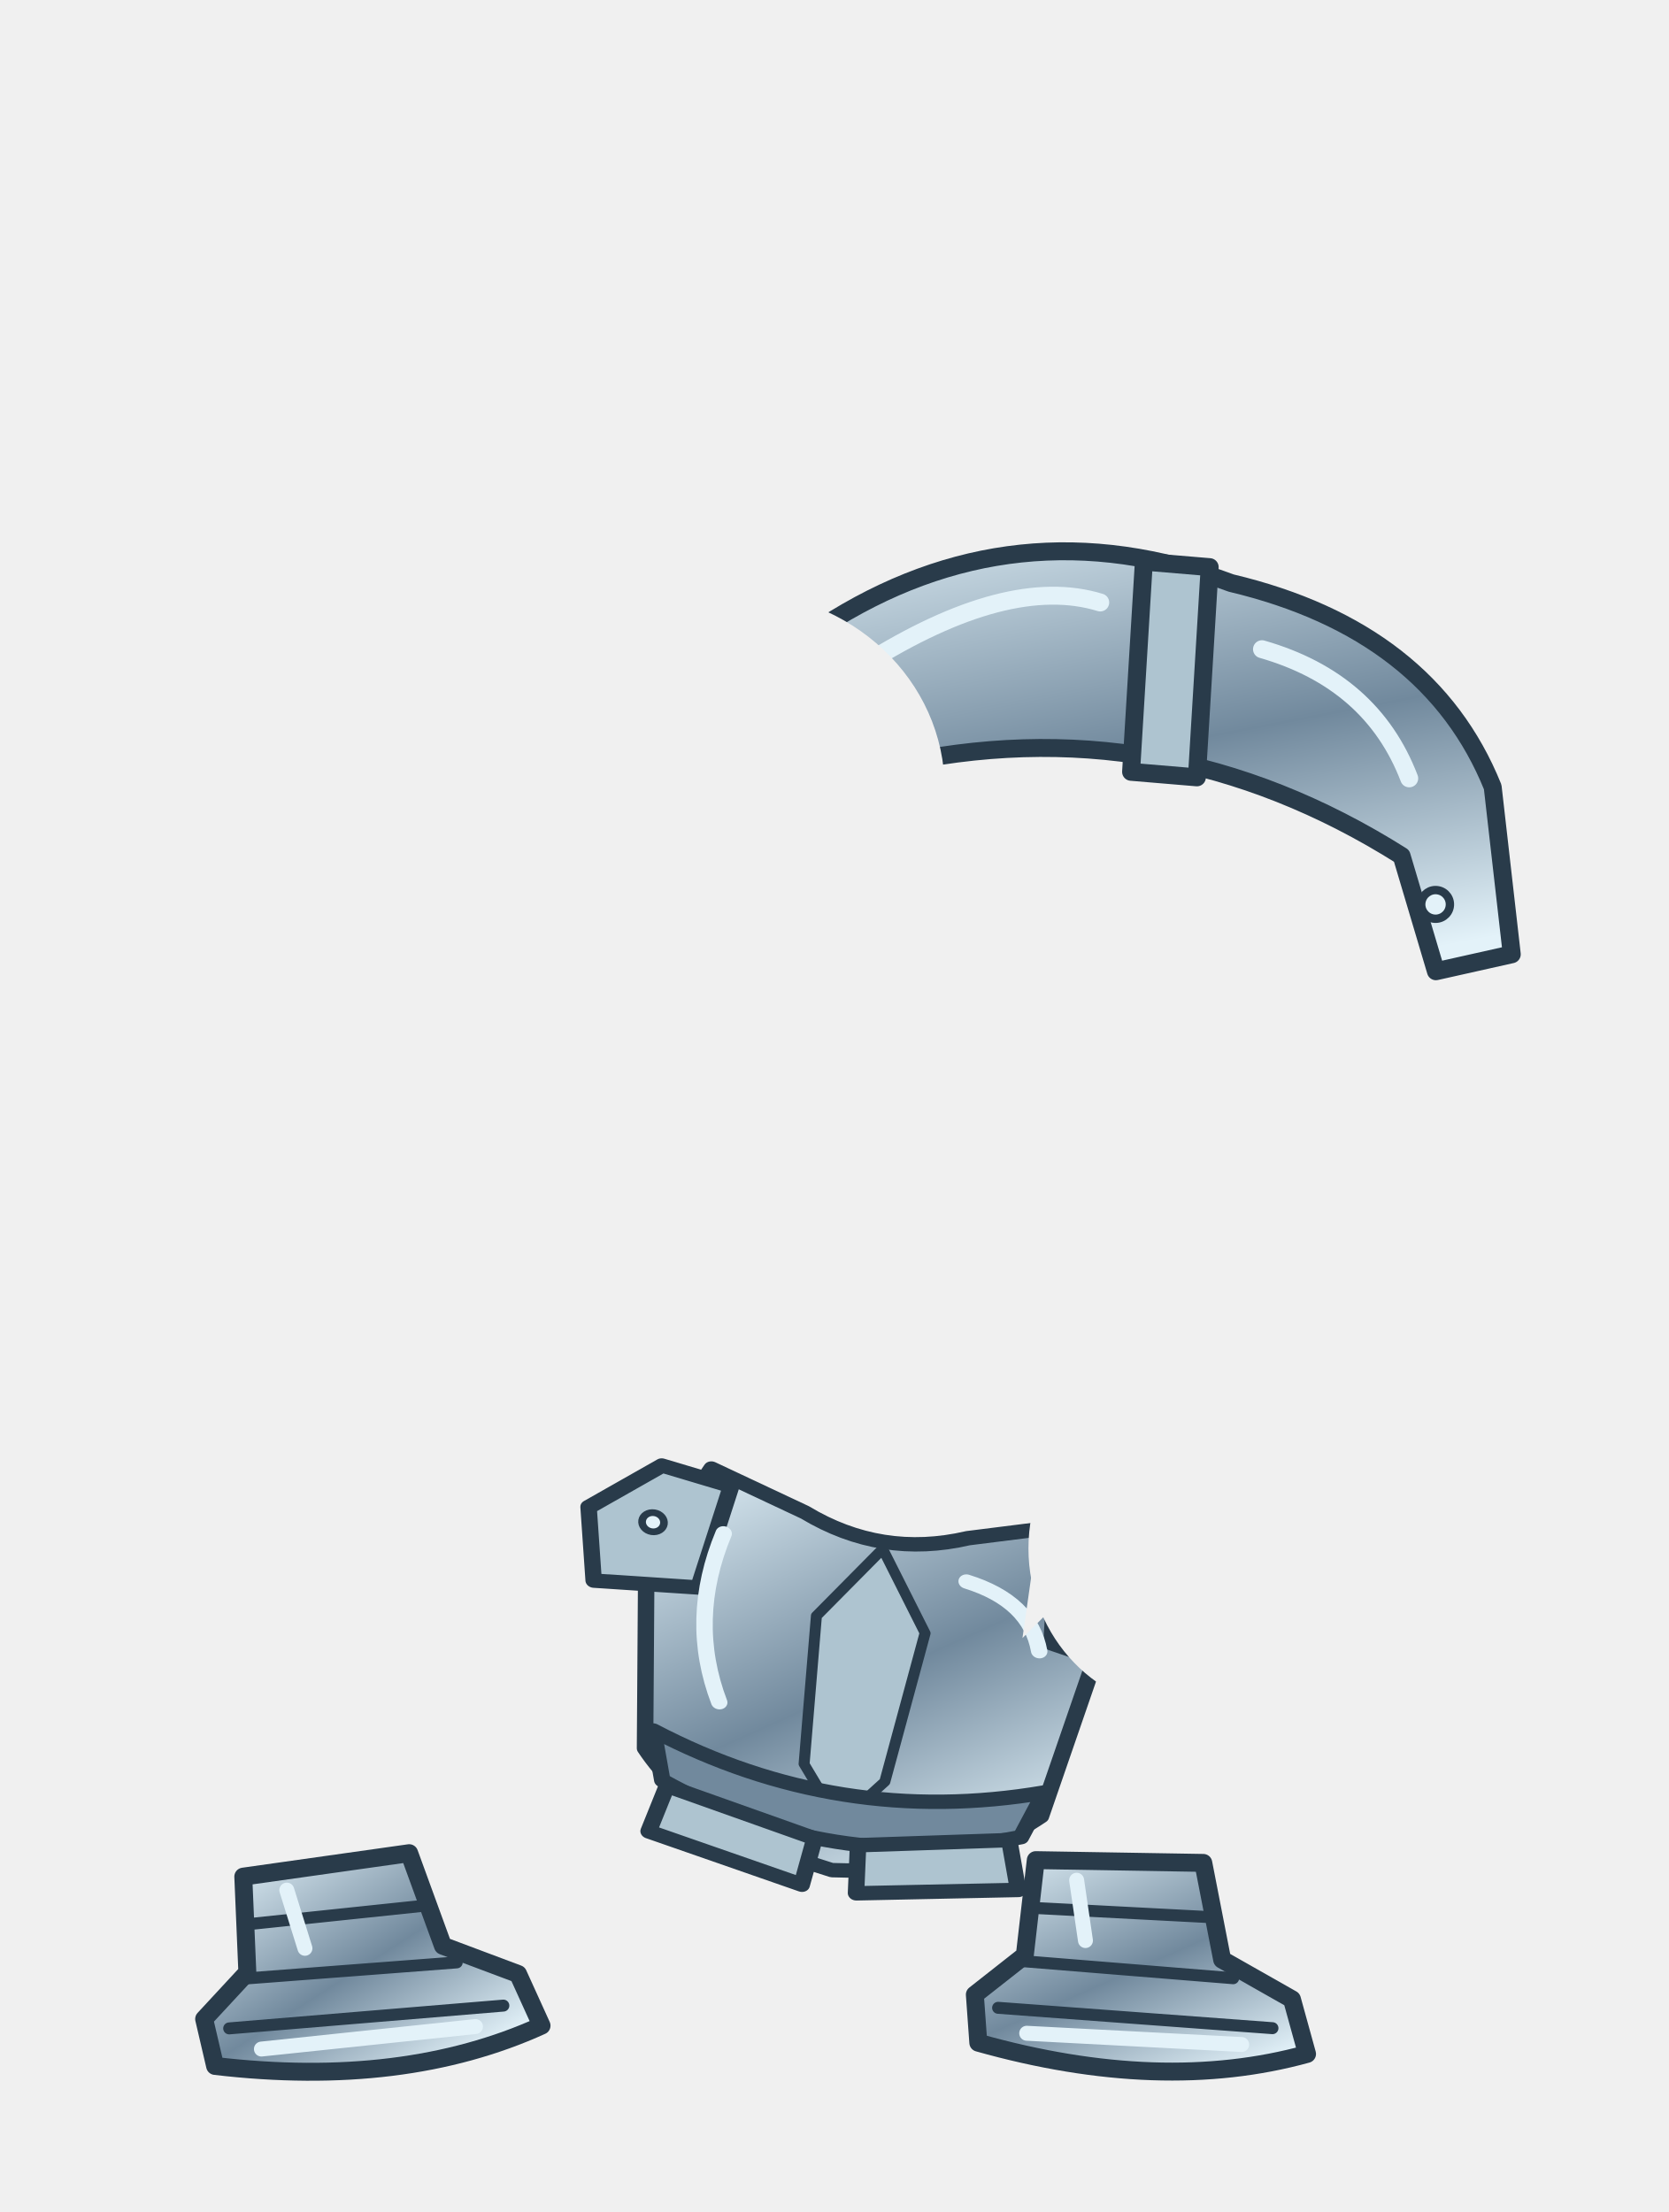
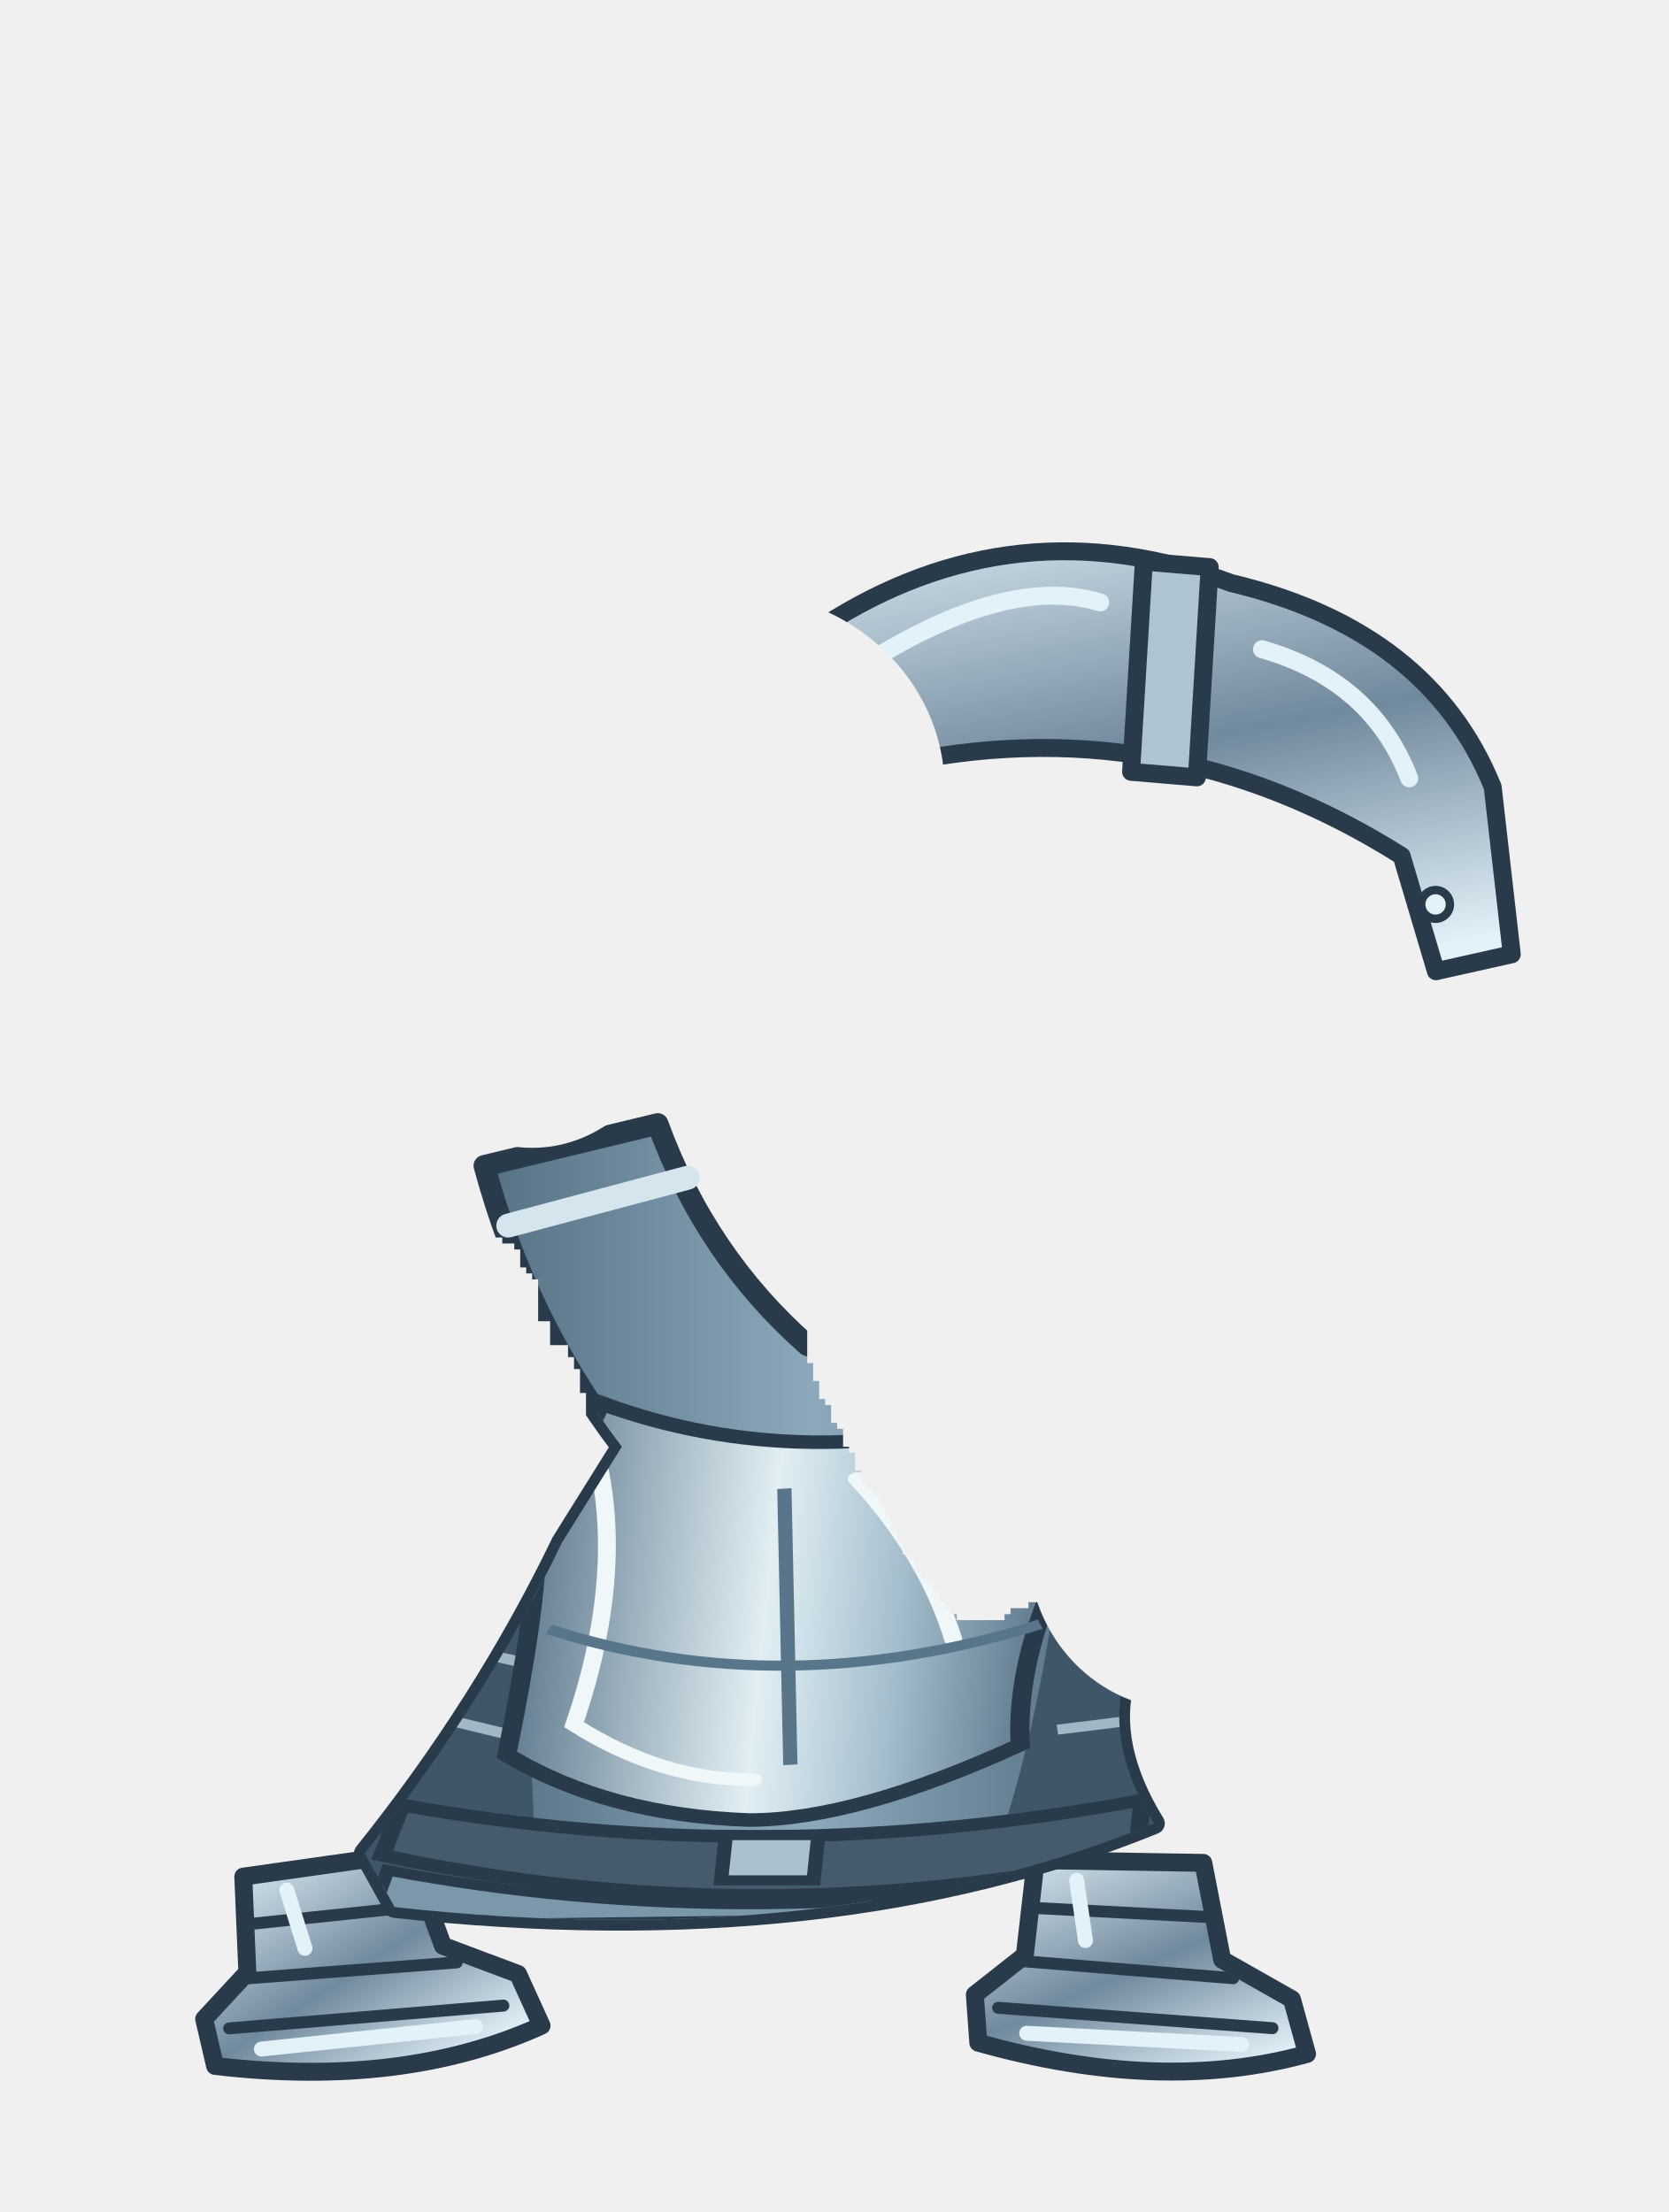
<svg xmlns="http://www.w3.org/2000/svg" width="279" height="370" viewBox="0 0 279 370" data-armor="steel" data-phase="attack" data-frame="2">
  <defs>
    <linearGradient id="metal" x1="0" y1="0" x2=".8" y2="1">
      <stop stop-color="#e3f2f9" />
      <stop offset=".55" stop-color="#71899d" />
      <stop offset="1" stop-color="#e3f2f9" />
    </linearGradient>
    <mask id="details" maskUnits="userSpaceOnUse" x="0" y="0" width="279" height="370">
      <rect width="279" height="370" fill="white" />
      <g fill="black">
        <ellipse data-protect="flower" cx="123" cy="132" rx="35" ry="33" />
        <ellipse data-protect="paw" cx="89" cy="163" rx="25" ry="29" />
        <ellipse data-protect="paw" cx="198" cy="259" rx="26" ry="27" />
-         <polygon data-protect="scarf" points="126,219 176,239 171,274 203,242 217,230" />
+         <path data-protect="scarf" d="M194 194h12v1H194ZM194 195h15v1H194ZM194 196h16v1H194ZM194 197h17v1H194ZM194 198h17v1H194ZM194 199h17v1H194ZM194 200h17v1H194ZM194 201h17v1H194ZM194 202h17v1H194ZM184 203h8v1H184ZM195 203h16v1H195ZM64 204h7v1H64ZM183 204h11v1H183ZM196 204h15v1H196ZM63 205h16v1H63ZM182 205h29v1H182ZM63 206h18v1H63ZM181 206h28v1H181ZM63 207h21v1H63ZM180 207h26v1H180ZM63 208h23v1H63ZM179 208h28v1H179ZM63 209h24v1H63ZM178 209h31v1H178ZM63 210h24v1H63ZM178 210h31v1H178ZM63 211h24v1H63ZM177 211h32v1H177ZM63 212h25v1H63ZM177 212h32v1H177ZM64 213h25v1H64ZM177 213h32v1H177ZM65 214h25v1H65ZM177 214h32v1H177ZM65 215h25v1H65ZM177 215h32v1H177ZM66 216h24v1H66ZM177 216h30v1H177ZM66 217h24v1H66ZM177 217h8v1H177ZM186 217h21v1H186ZM67 218h23v1H67ZM177 218h7v1H177ZM188 218h19v1H188ZM68 219h22v1H68ZM135 219h7v1H135ZM189 219h17v1H189ZM68 220h22v1H68ZM135 220h9v1H135ZM190 220h16v1H190ZM69 221h23v1H69ZM135 221h9v1H135ZM190 221h16v1H190ZM70 222h22v1H70ZM135 222h10v1H135ZM191 222h14v1H191ZM70 223h22v1H70ZM135 223h18v1H135ZM191 223h14v1H191ZM71 224h21v1H71ZM135 224h19v1H135ZM191 224h13v1H191ZM72 225h23v1H72ZM135 225h21v1H135ZM191 225h13v1H191ZM73 226h22v1H73ZM135 226h23v1H135ZM189 226h14v1H189ZM73 227h23v1H73ZM135 227h27v1H135ZM189 227h14v1H189ZM74 228h22v1H74ZM136 228h26v1H136ZM189 228h13v1H189ZM75 229h22v1H75ZM136 229h28v1H136ZM189 229h12v1H189ZM75 230h22v1H75ZM136 230h30v1H136ZM189 230h11v1H189ZM73 231h24v1H73ZM137 231h31v1H137ZM189 231h10v1H189ZM72 232h25v1H72ZM137 232h32v1H137ZM189 232h9v1H189ZM70 233h28v1H70ZM137 233h34v1H137ZM69 234h29v1H69ZM138 234h34v1H138ZM67 235h31v1H67ZM139 235h35v1H139ZM67 236h31v1H67ZM139 236h37v1H139ZM67 237h31v1H67ZM139 237h44v1H139ZM67 238h31v1H67ZM140 238h44v1H140ZM67 239h31v1H67ZM141 239h43v1H141ZM67 240h28v1H67ZM141 240h43v1H141ZM67 241h28v1H67ZM141 241h43v1H141ZM67 242h28v1H67ZM142 242h42v1H142ZM68 243h26v1H68ZM143 243h41v1H143ZM71 244h23v1H71ZM143 244h41v1H143ZM73 245h21v1H73ZM143 245h41v1H143ZM75 246h19v1H75ZM144 246h40v1H144ZM78 247h13v1H78ZM144 247h40v1H144ZM84 248h7v1H84ZM145 248h39v1H145ZM146 249h38v1H146ZM147 250h37v1H147ZM147 251h36v1H147ZM148 252h35v1H148ZM148 253h34v1H148ZM149 254h33v1H149ZM149 255h32v1H149ZM150 256h30v1H150ZM150 257h30v1H150ZM151 258h29v1H151ZM151 259h29v1H151ZM152 260h28v1H152ZM153 261h27v1H153ZM153 262h26v1H153ZM154 263h24v1H154ZM155 264h22v1H155ZM156 265h20v1H156ZM157 266h18v1H157ZM157 267h17v1H157ZM158 268h14v1H158ZM159 269h10v1H159ZM160 270h8v1H160Z" />
      </g>
    </mask>
  </defs>
  <g mask="url(#details)">
    <g transform="translate(60 335) rotate(-6)">
      <g data-part="boot">
        <path d="M-17 -23L11 -24L15 -8L27 -2L30 7Q6 15 -25 8L-26 0L-18 -7Z" fill="url(#metal)" stroke="#293b4a" stroke-width="3" stroke-linejoin="round" stroke-linecap="round" />
        <path d="M-16 -15H12M-18 -6L17 -5M-22 2L24 3" fill="none" stroke="#293b4a" stroke-width="2" stroke-linejoin="round" stroke-linecap="round" />
        <path d="M-10 -20L-8 -10M-17 6H19" fill="none" stroke="#e3f2f9" stroke-width="2.5" stroke-linejoin="round" stroke-linecap="round" />
      </g>
    </g>
    <g transform="translate(189 335) rotate(3)">
      <g data-part="boot">
        <path d="M-17 -23L11 -24L15 -8L27 -2L30 7Q6 15 -25 8L-26 0L-18 -7Z" fill="url(#metal)" stroke="#293b4a" stroke-width="3" stroke-linejoin="round" stroke-linecap="round" />
        <path d="M-16 -15H12M-18 -6L17 -5M-22 2L24 3" fill="none" stroke="#293b4a" stroke-width="2" stroke-linejoin="round" stroke-linecap="round" />
        <path d="M-10 -20L-8 -10M-17 6H19" fill="none" stroke="#e3f2f9" stroke-width="2.5" stroke-linejoin="round" stroke-linecap="round" />
      </g>
    </g>
-     <g transform="translate(144 282) rotate(9)">
-       <g data-part="chestplate" transform="scale(0.92 0.8)">
-         <path d="M-33 -40L-15 -34Q0 -27 15 -34L33 -40L42 -18L36 21Q22 36 0 39Q-25 35 -37 20L-42 -18Z" fill="url(#metal)" stroke="#293b4a" stroke-width="3" stroke-linejoin="round" stroke-linecap="round" />
-         <path d="M-42 -39L-29 -37L-32 -15L-51 -13L-54 -28Z" fill="#aec4d0" stroke="#293b4a" stroke-width="3" stroke-linejoin="round" stroke-linecap="round" />
-         <path d="M31 -38L43 -38L53 -27L48 -12L33 -15Z" fill="#aec4d0" stroke="#293b4a" stroke-width="3" stroke-linejoin="round" stroke-linecap="round" />
-         <path d="M0 -29L10 -13L7 19L0 29L-8 18L-10 -13Z" fill="#aec4d0" stroke="#293b4a" stroke-width="2" stroke-linejoin="round" stroke-linecap="round" />
-         <path d="M-29 -27Q-33 -8 -25 8M16 -25Q28 -23 31 -13" fill="none" stroke="#e3f2f9" stroke-width="3" stroke-linejoin="round" stroke-linecap="round" />
-         <path d="M-36 16Q0 30 36 16L33 26Q0 40 -33 26Z" fill="#71899d" stroke="#293b4a" stroke-width="3" stroke-linejoin="round" stroke-linecap="round" />
-         <path d="M-32 27L-4 33L-5 43L-34 37ZM4 33L31 27L34 37L5 43Z" fill="#aec4d0" stroke="#293b4a" stroke-width="3" stroke-linejoin="round" stroke-linecap="round" />
-         <circle cx="-42" cy="-27" r="2" fill="#e3f2f9" stroke="#293b4a" stroke-width="1.4" />
-         <circle cx="42" cy="-27" r="2" fill="#e3f2f9" stroke="#293b4a" stroke-width="1.4" />
+     <g data-part="chestplate" data-fit="shoulders-to-waist">
+       <defs>
+         <clipPath id="garment-cut">
+           <path d="M81 195L110 188Q118 210 135 225L177 242Q196 237 211 250Q222 263 214 276L188 281Q185 292 193 305Q139 327 66 319L61 310Q81 285 94 258L104 242Q88 221 81 195Z" />
+         </clipPath>
+         <linearGradient id="undercloth">
+           <stop stop-color="#435d70" />
+           <stop offset=".48" stop-color="#8ca8ba" />
+           <stop offset="1" stop-color="#344a5e" />
+         </linearGradient>
+         <linearGradient id="curved-plate">
+           <stop stop-color="#637c90" />
+           <stop offset=".45" stop-color="#e1eff4" />
+           <stop offset=".7" stop-color="#a4bdcc" />
+           <stop offset="1" stop-color="#566e83" />
+         </linearGradient>
+       </defs>
+       <path data-part="garment-outline" d="M81 195L110 188Q118 210 135 225L177 242Q196 237 211 250Q222 263 214 276L188 281Q185 292 193 305Q139 327 66 319L61 310Q81 285 94 258L104 242Q88 221 81 195Z" fill="url(#undercloth)" stroke="#293b4a" stroke-width="3.6" stroke-linejoin="round" />
+       <g clip-path="url(#garment-cut)">
+         <g transform="matrix(1.19 0 -0.09 0.84 137 228)">
+           <path d="M-52 -4L-32 8Q-39 40 -35 74L-32 103L-58 105ZM36 0L60 -2L62 104L31 104Q39 63 36 0Z" fill="#3f5668" />
+           <path d="M-48 28L-34 33M-50 41L-36 46M-52 55L-36 60M-53 69L-35 75M40 28L54 24M40 43L55 40M40 58L56 55M39 73L56 70" fill="none" stroke="#a1b7c5" stroke-width="2" />
+           <path data-part="fitted-cuirass" d="M-30 8Q0 23 31 9L38 37Q32 58 34 76Q12 91 -3 91Q-23 90 -38 78Q-36 49 -37 35Z" fill="url(#curved-plate)" stroke="#293b4a" stroke-width="2.7" />
+           <path d="M-30 18Q-24 42 -29 72Q-16 83 -3 83M7 23Q18 38 23 55" fill="none" stroke="#eff7f9" stroke-width="2.5" stroke-linecap="round" />
+           <path d="M-3 25L2 80M-34 53Q0 68 35 52" fill="none" stroke="#59758a" stroke-width="2" />
+           <path d="M-52 88Q0 101 52 87L52 98Q0 114 -54 98Z" fill="#455a6a" stroke="#293b4a" stroke-width="2.5" />
+           <path d="M-6 94L7 94L7 103L-6 103Z" fill="#a8c1cd" stroke="#293b4a" stroke-width="2" />
+           <path d="M-53 101Q0 115 54 100L54 110L-55 112Z" fill="#7b97a9" stroke="#293b4a" stroke-width="2" />
+         </g>
      </g>
+       <path data-part="sleeve-cuffs" d="M85 205L115 197M195 244Q192 258 194 276" fill="none" stroke="#d4e5ed" stroke-width="4" stroke-linecap="round" />
    </g>
    <g transform="translate(185 170) rotate(10)">
      <g data-part="helmet">
        <path d="M-63 -24L-58 -56Q-30 -82 8 -75Q42 -73 57 -49L65 -22L53 -17L44 -35Q0 -53 -43 -35L-52 -16Z" fill="url(#metal)" stroke="#293b4a" stroke-width="3" stroke-linejoin="round" stroke-linecap="round" />
        <path d="M-7 -76L4 -77L8 -42L-3 -41Z" fill="#aec4d0" stroke="#293b4a" stroke-width="3" stroke-linejoin="round" stroke-linecap="round" />
        <path d="M-50 -51Q-29 -70 -13 -68M15 -65Q34 -63 43 -48" fill="none" stroke="#e3f2f9" stroke-width="3" stroke-linejoin="round" stroke-linecap="round" />
        <circle cx="-48" cy="-29" r="2.4" fill="#e3f2f9" stroke="#293b4a" stroke-width="1.4" />
        <circle cx="51" cy="-28" r="2.4" fill="#e3f2f9" stroke="#293b4a" stroke-width="1.4" />
      </g>
    </g>
  </g>
</svg>
